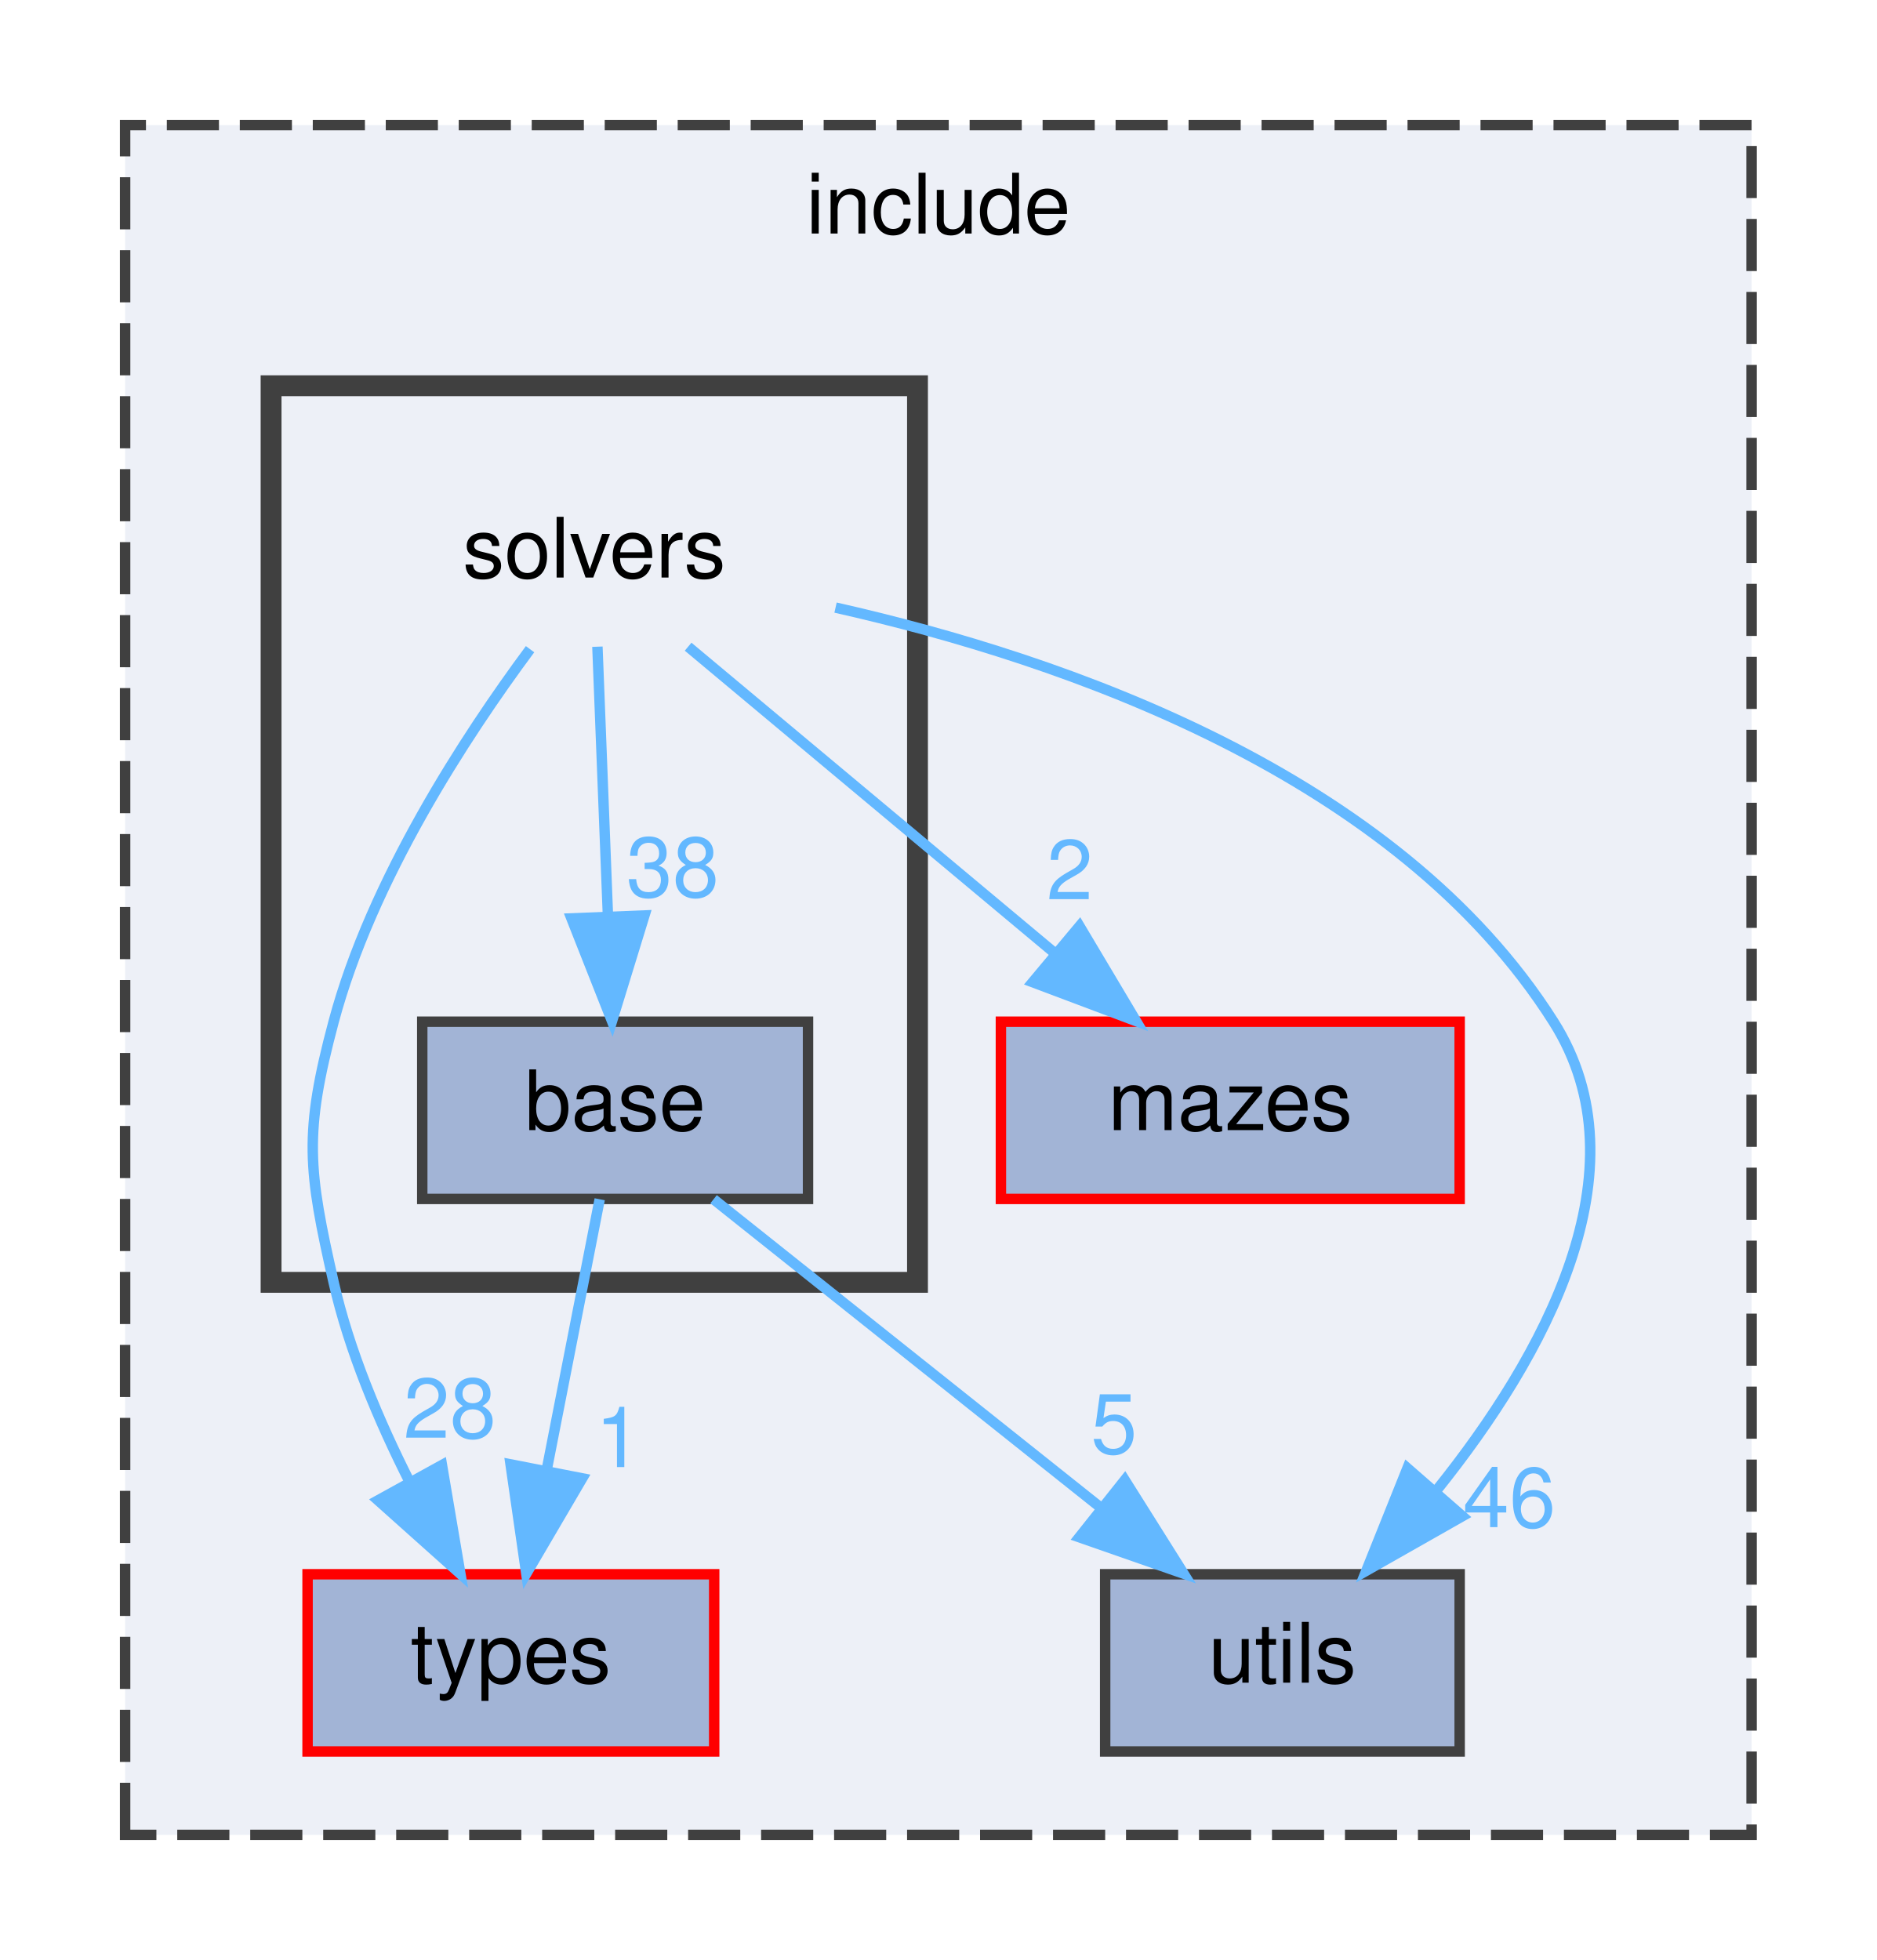
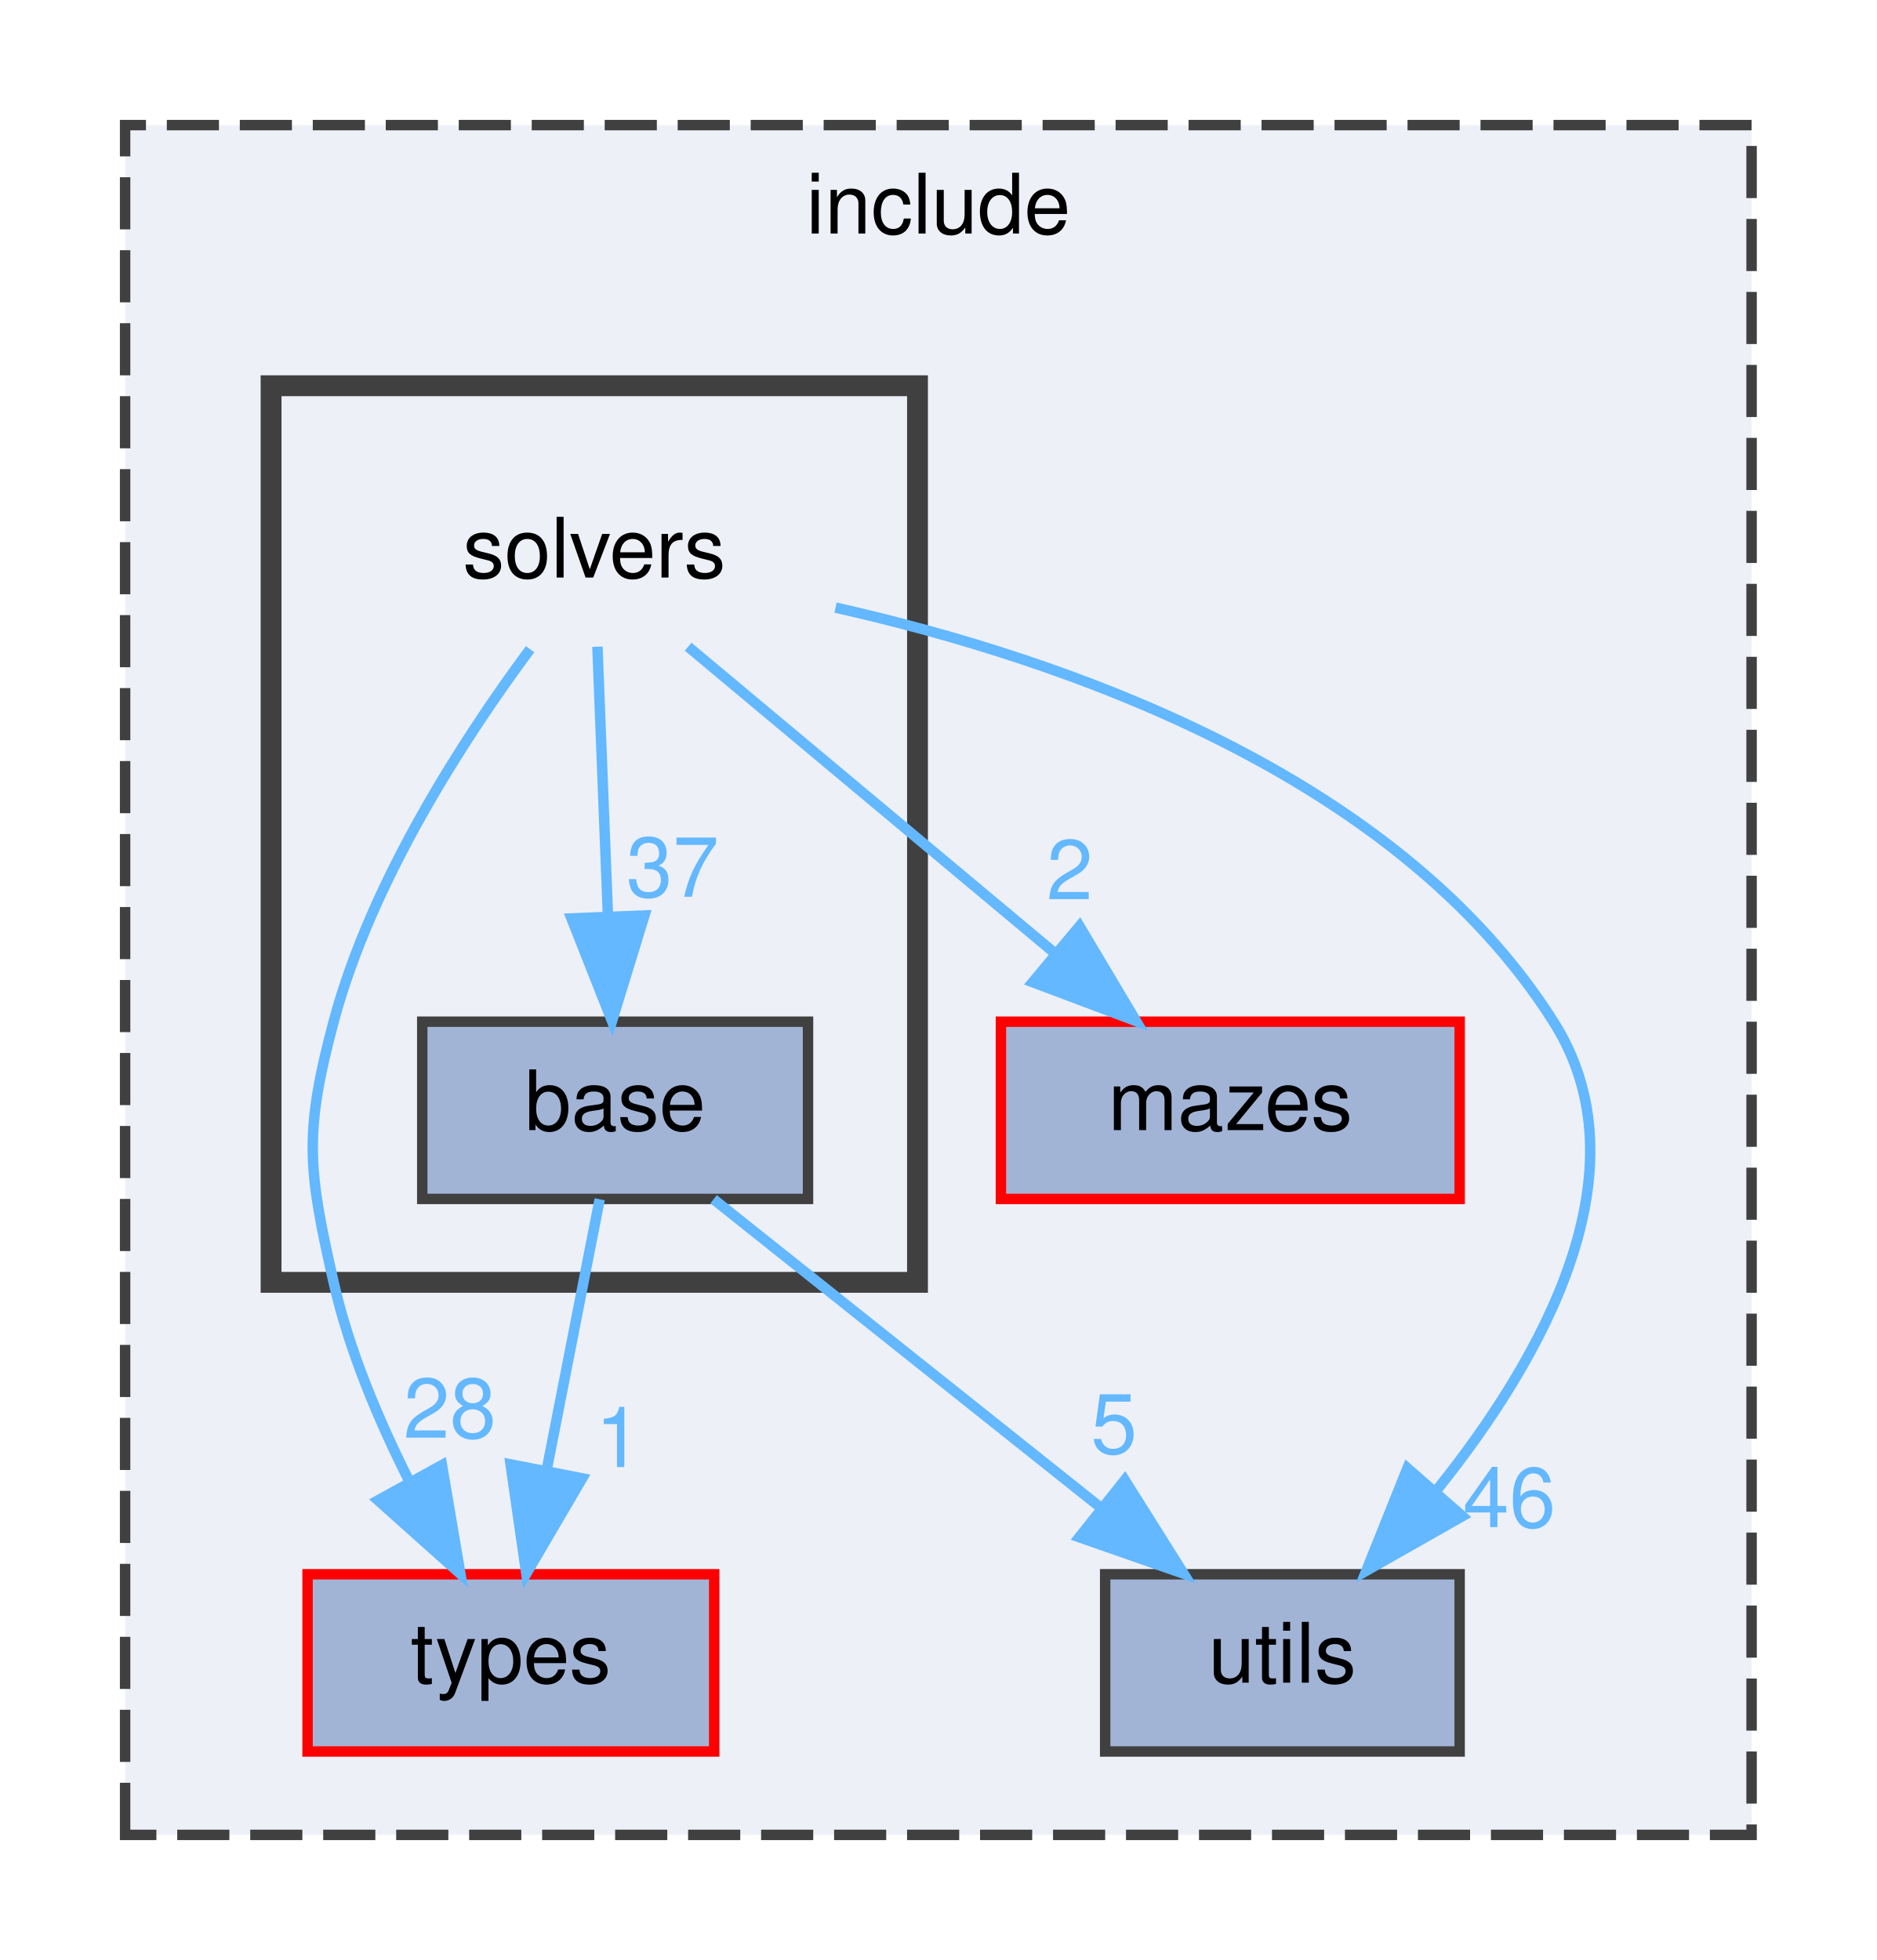
<svg xmlns="http://www.w3.org/2000/svg" xmlns:xlink="http://www.w3.org/1999/xlink" width="180pt" height="188pt" viewBox="0.00 0.00 180.00 188.00">
  <g id="graph0" class="graph" transform="scale(1 1) rotate(0) translate(4 184)">
    <g id="clust1" class="cluster">
      <g id="a_clust1">
        <a xlink:href="dir_d44c64559bbebec7f509842c48db8b23.html" target="_top" xlink:title="include">
          <polygon fill="#edf0f7" stroke="#404040" stroke-dasharray="5,2" points="8,-8 8,-172 164,-172 164,-8 8,-8" />
          <text text-anchor="middle" x="86" y="-161.6" font-family="Helvetica,sans-Serif" font-size="8.00">include</text>
        </a>
      </g>
    </g>
    <g id="clust2" class="cluster">
      <g id="a_clust2">
        <a xlink:href="dir_949292de90bec6ca0ef87cb838b26113.html" target="_top">
          <polygon fill="#edf0f7" stroke="#404040" stroke-width="2" points="22,-61 22,-147 84,-147 84,-61 22,-61" />
        </a>
      </g>
    </g>
    <g id="node1" class="node">
      <g id="a_node1">
        <a xlink:href="dir_0ad255a918b7fba820a1ddafed6fa637.html" target="_top" xlink:title="types">
          <polygon fill="#a2b4d6" stroke="red" points="64.5,-33 25.5,-33 25.5,-16 64.5,-16 64.5,-33" />
          <text text-anchor="middle" x="45" y="-22.6" font-family="Helvetica,sans-Serif" font-size="8.00">types</text>
        </a>
      </g>
    </g>
    <g id="node2" class="node">
      <g id="a_node2">
        <a xlink:href="dir_4d98151ebc14e036e8623fd77932f1bb.html" target="_top" xlink:title="mazes">
          <polygon fill="#a2b4d6" stroke="red" points="136,-86 92,-86 92,-69 136,-69 136,-86" />
          <text text-anchor="middle" x="114" y="-75.6" font-family="Helvetica,sans-Serif" font-size="8.00">mazes</text>
        </a>
      </g>
    </g>
    <g id="node3" class="node">
      <g id="a_node3">
        <a xlink:href="dir_821002d4f10779a80d4fb17bc32f21f1.html" target="_top" xlink:title="utils">
          <polygon fill="#a2b4d6" stroke="#404040" points="136,-33 102,-33 102,-16 136,-16 136,-33" />
          <text text-anchor="middle" x="119" y="-22.6" font-family="Helvetica,sans-Serif" font-size="8.00">utils</text>
        </a>
      </g>
    </g>
    <g id="node4" class="node">
      <text text-anchor="middle" x="53" y="-128.6" font-family="Helvetica,sans-Serif" font-size="8.00">solvers</text>
    </g>
    <g id="edge1" class="edge">
      <g id="a_edge1">
        <a xlink:href="dir_000008_000009.html" target="_top">
          <path fill="none" stroke="#63b8ff" d="M46.84,-121.73C40.68,-113.43 31.64,-99.63 28,-86 25.13,-75.26 25.54,-71.84 28,-61 29.49,-54.43 32.36,-47.65 35.32,-41.8" />
          <polygon fill="#63b8ff" stroke="#63b8ff" points="38.39,-43.47 40.16,-33.03 32.26,-40.09 38.39,-43.47" />
        </a>
      </g>
      <g id="a_edge1-headlabel">
        <a xlink:href="dir_000008_000009.html" target="_top" xlink:title="28">
          <text text-anchor="middle" x="39.14" y="-46.09" font-family="Helvetica,sans-Serif" font-size="8.00" fill="#63b8ff">28</text>
        </a>
      </g>
    </g>
    <g id="edge2" class="edge">
      <g id="a_edge2">
        <a xlink:href="dir_000008_000005.html" target="_top">
          <path fill="none" stroke="#63b8ff" d="M62,-121.97C71.19,-114.29 85.68,-102.18 97.03,-92.69" />
          <polygon fill="#63b8ff" stroke="#63b8ff" points="99.54,-95.16 104.96,-86.06 95.05,-89.79 99.54,-95.16" />
        </a>
      </g>
      <g id="a_edge2-headlabel">
        <a xlink:href="dir_000008_000005.html" target="_top" xlink:title="2">
          <text text-anchor="middle" x="98.6" y="-97.74" font-family="Helvetica,sans-Serif" font-size="8.00" fill="#63b8ff">2</text>
        </a>
      </g>
    </g>
    <g id="edge4" class="edge">
      <g id="a_edge4">
        <a xlink:href="dir_000008_000010.html" target="_top">
          <path fill="none" stroke="#63b8ff" d="M76.14,-125.72C98.12,-120.77 129.97,-109.73 145,-86 154.05,-71.72 143.97,-53.75 133.84,-41.12" />
          <polygon fill="#63b8ff" stroke="#63b8ff" points="136.26,-38.57 127.05,-33.34 130.99,-43.17 136.26,-38.57" />
        </a>
      </g>
      <g id="a_edge4-headlabel">
        <a xlink:href="dir_000008_000010.html" target="_top" xlink:title="46">
          <text text-anchor="middle" x="140.76" y="-37.52" font-family="Helvetica,sans-Serif" font-size="8.00" fill="#63b8ff">46</text>
        </a>
      </g>
    </g>
    <g id="node5" class="node">
      <g id="a_node5">
        <a xlink:href="dir_6aece8b0ac0cfc4ca2933706f09f70a1.html" target="_top" xlink:title="base">
          <polygon fill="#a2b4d6" stroke="#404040" points="73.5,-86 36.5,-86 36.5,-69 73.5,-69 73.5,-86" />
          <text text-anchor="middle" x="55" y="-75.6" font-family="Helvetica,sans-Serif" font-size="8.00">base</text>
        </a>
      </g>
    </g>
    <g id="edge3" class="edge">
      <g id="a_edge3">
        <a xlink:href="dir_000008_000000.html" target="_top">
          <path fill="none" stroke="#63b8ff" d="M53.3,-121.97C53.56,-115.19 53.96,-104.97 54.31,-96.13" />
          <polygon fill="#63b8ff" stroke="#63b8ff" points="57.81,-96.19 54.7,-86.06 50.81,-95.91 57.81,-96.19" />
        </a>
      </g>
      <g id="a_edge3-headlabel">
-         <a xlink:href="dir_000008_000000.html" target="_top" xlink:title="38">
-           <text text-anchor="middle" x="60.51" y="-97.99" font-family="Helvetica,sans-Serif" font-size="8.00" fill="#63b8ff">38</text>
+         <a xlink:href="dir_000008_000000.html" target="_top" xlink:title="37">
+           <text text-anchor="middle" x="60.51" y="-97.99" font-family="Helvetica,sans-Serif" font-size="8.00" fill="#63b8ff">37</text>
        </a>
      </g>
    </g>
    <g id="edge5" class="edge">
      <g id="a_edge5">
        <a xlink:href="dir_000000_000009.html" target="_top">
          <path fill="none" stroke="#63b8ff" d="M53.52,-68.97C52.2,-62.19 50.19,-51.97 48.46,-43.13" />
          <polygon fill="#63b8ff" stroke="#63b8ff" points="51.84,-42.2 46.48,-33.06 44.97,-43.54 51.84,-42.2" />
        </a>
      </g>
      <g id="a_edge5-headlabel">
        <a xlink:href="dir_000000_000009.html" target="_top" xlink:title="1">
          <text text-anchor="middle" x="55.32" y="-43.28" font-family="Helvetica,sans-Serif" font-size="8.00" fill="#63b8ff">1</text>
        </a>
      </g>
    </g>
    <g id="edge6" class="edge">
      <g id="a_edge6">
        <a xlink:href="dir_000000_000010.html" target="_top">
          <path fill="none" stroke="#63b8ff" d="M64.44,-68.97C74.18,-61.22 89.59,-48.94 101.55,-39.41" />
          <polygon fill="#63b8ff" stroke="#63b8ff" points="103.88,-42.03 109.52,-33.06 99.52,-36.55 103.88,-42.03" />
        </a>
      </g>
      <g id="a_edge6-headlabel">
        <a xlink:href="dir_000000_000010.html" target="_top" xlink:title="5">
          <text text-anchor="middle" x="102.84" y="-44.59" font-family="Helvetica,sans-Serif" font-size="8.00" fill="#63b8ff">5</text>
        </a>
      </g>
    </g>
  </g>
</svg>
